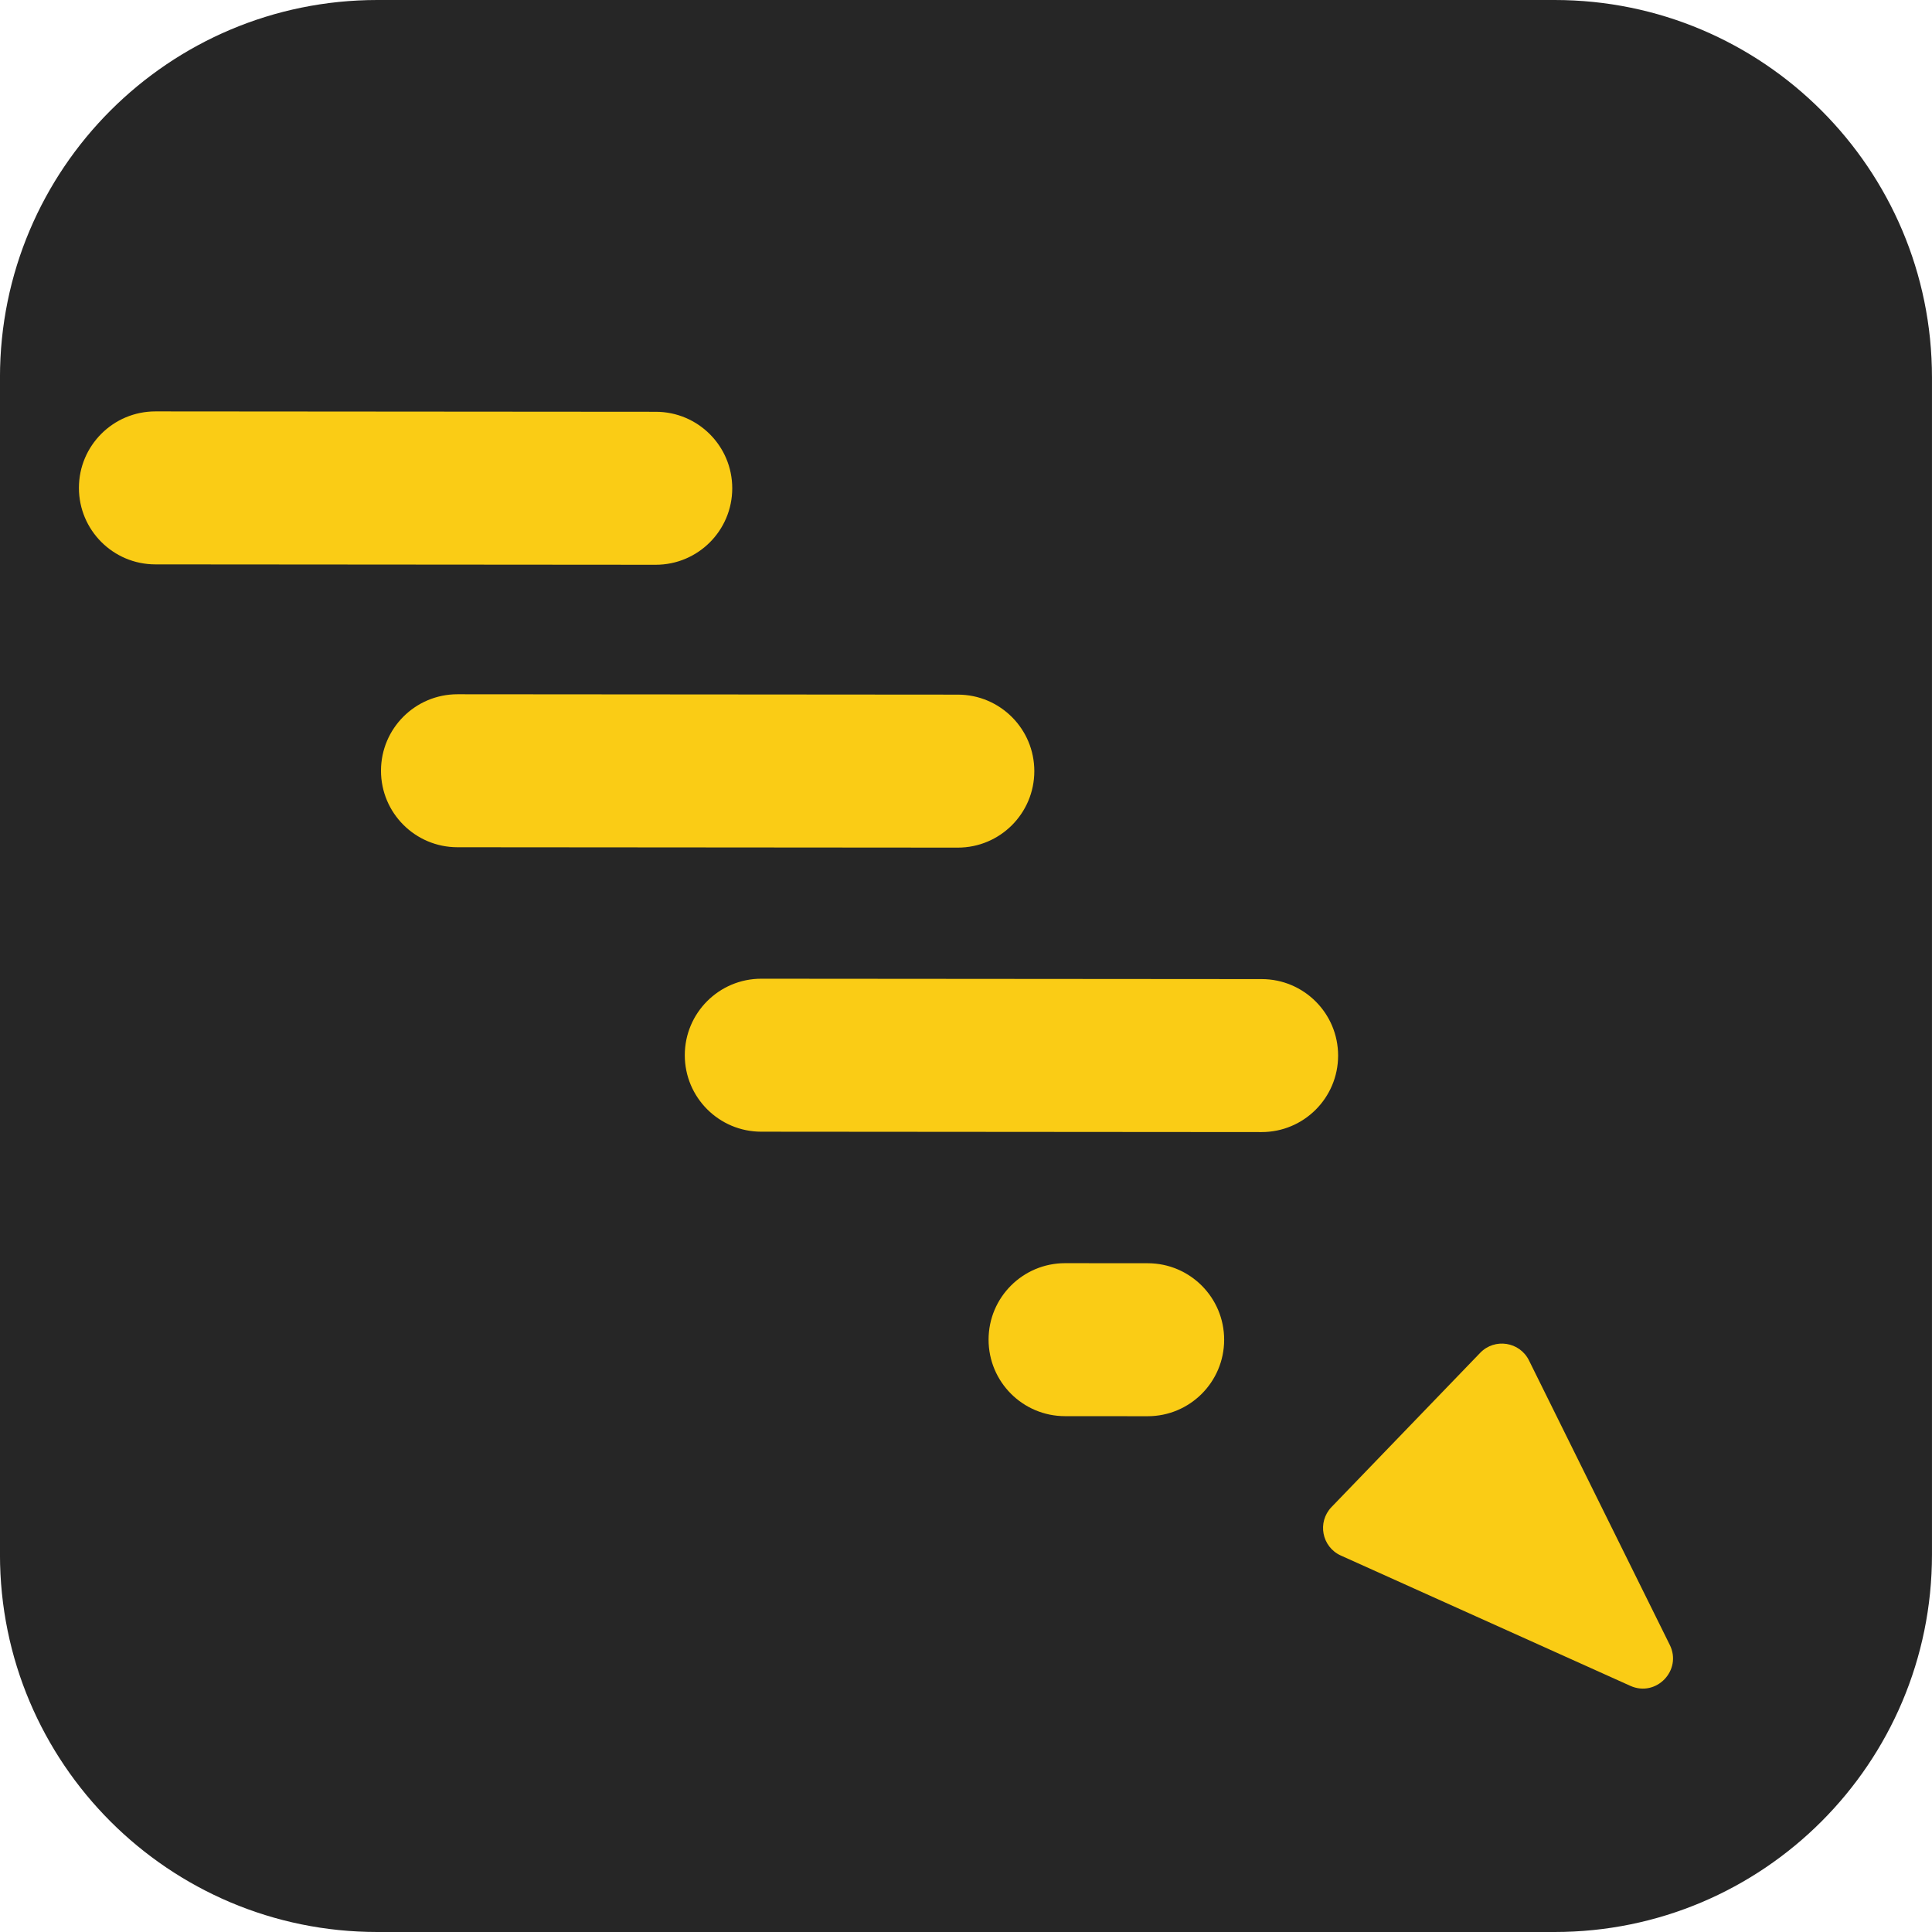
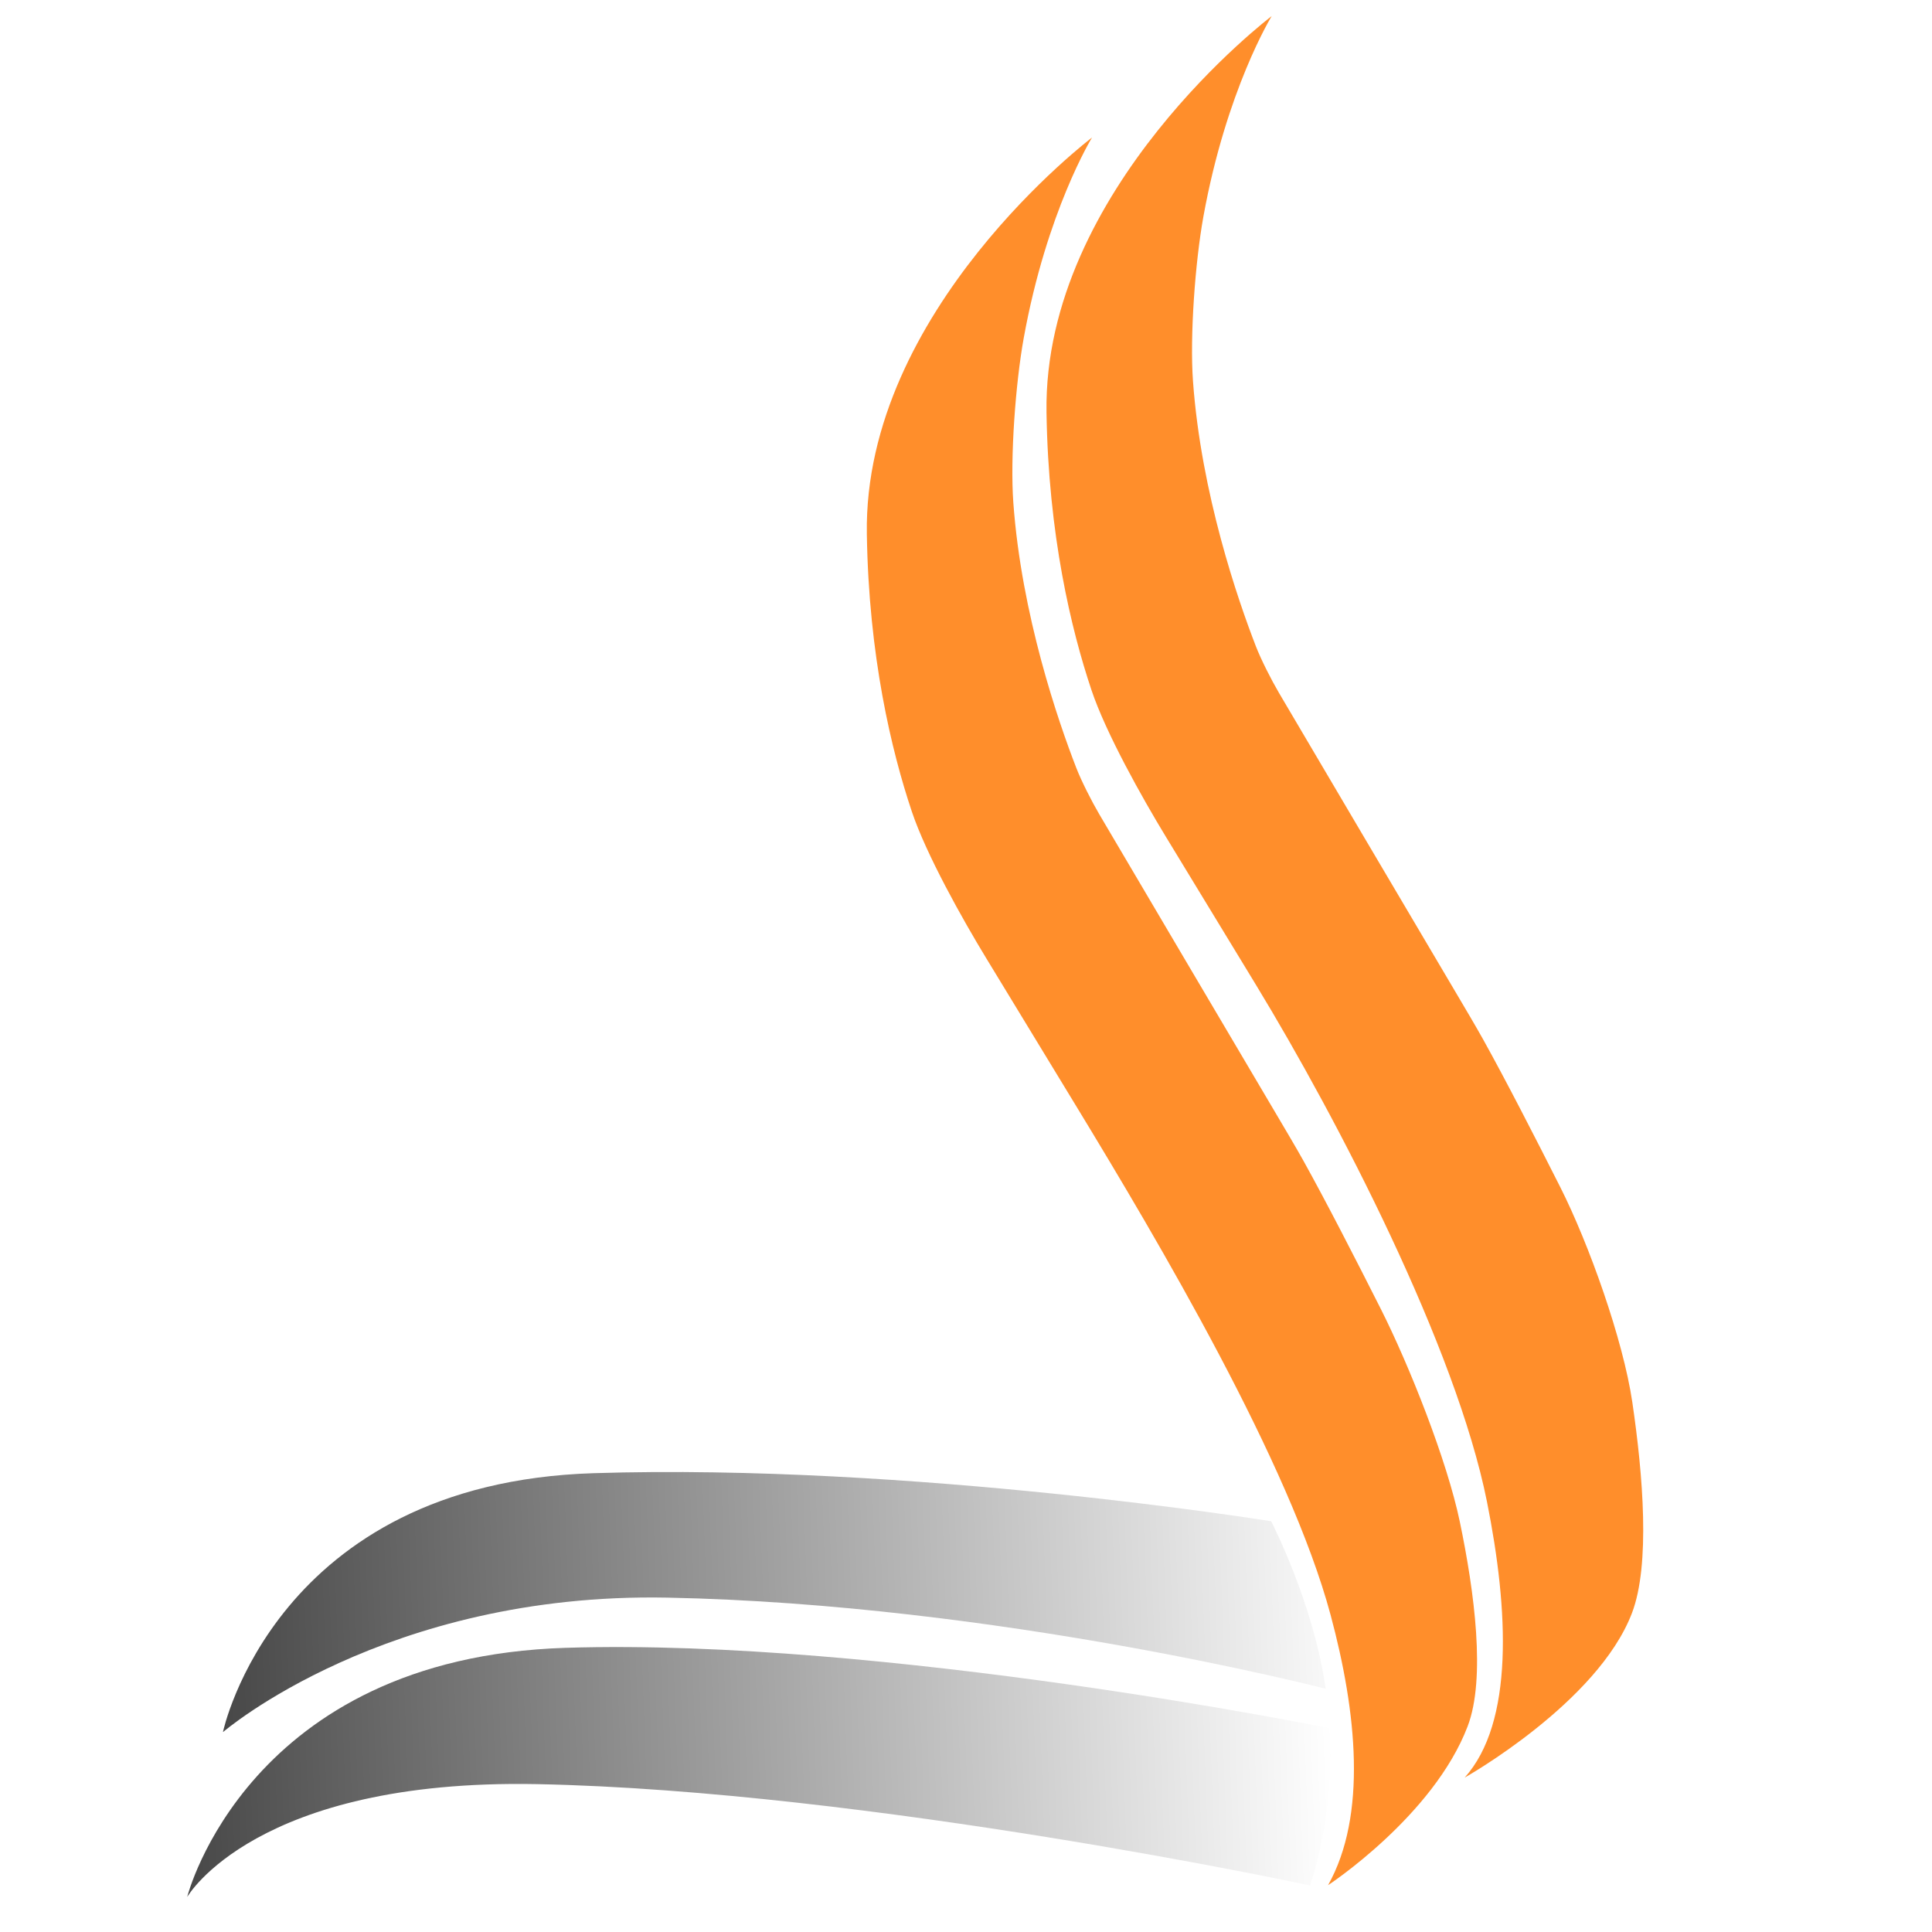
- <svg xmlns="http://www.w3.org/2000/svg" width="512" height="512" viewBox="0 0 512 512" fill="none">
-   <rect x="-0.006" y="-0" width="512" height="512" rx="100" fill="#262626" />
-   <rect x="20.93" y="109.01" width="173.138" height="40.543" rx="20.271" transform="rotate(0.0432252 20.9297 109.01)" fill="#FACC15" />
-   <rect x="100.982" y="183.969" width="173.138" height="40.543" rx="20.271" transform="rotate(0.0432252 100.982 183.969)" fill="#FACC15" />
-   <rect x="181.491" y="259.354" width="173.138" height="40.543" rx="20.271" transform="rotate(0.0432252 181.491 259.354)" fill="#FACC15" />
-   <rect x="261.998" y="334.739" width="62.431" height="40.543" rx="20.271" transform="rotate(0.0432252 261.998 334.739)" fill="#FACC15" />
-   <path d="M442.513 435.922C445.843 442.651 438.906 449.847 432.059 446.766L355.339 412.235C350.291 409.962 349.021 403.373 352.863 399.387L392.264 358.515C396.106 354.53 402.737 355.557 405.193 360.519L442.513 435.922Z" fill="#FACC15" />
+ <svg xmlns="http://www.w3.org/2000/svg" xmlns:xlink="http://www.w3.org/1999/xlink" width="48" height="48" viewBox="0 0 12.7 12.7" version="1.1" id="svg1">
+   <defs id="defs1">
+     <linearGradient xlink:href="#linearGradient8101-1" id="linearGradient8102" x1="204.474" y1="131.444" x2="237.233" y2="130.245" gradientUnits="userSpaceOnUse" gradientTransform="matrix(0.2316952,0,0,0.2316952,-45.98724,-20.34242)" />
+     <linearGradient id="linearGradient8101-1">
+       <stop style="stop-color:#474747;stop-opacity:1;" offset="0" id="stop8101" />
+       <stop style="stop-color:#ffffff;stop-opacity:1;" offset="1" id="stop8105" />
+     </linearGradient>
+     <linearGradient xlink:href="#linearGradient8101-1" id="linearGradient8105" gradientUnits="userSpaceOnUse" x1="204.474" y1="131.444" x2="237.233" y2="130.245" gradientTransform="matrix(0.2316952,0,0,0.2316952,-46.22207,-19.25905)" />
+   </defs>
+   <g id="layer1">
+     <path style="fill:url(#linearGradient8102);fill-opacity:1;stroke:none;stroke-width:0.348;stroke-linecap:round;stroke-linejoin:round;stroke-miterlimit:4;stroke-dasharray:none;stroke-opacity:1;paint-order:stroke fill markers;image-rendering:auto" d="m 1.466,11.384 c 0,0 0.344,-1.634 2.435,-1.7 2.091,-0.066 4.455,0.316 4.455,0.316 0,0 0.28,0.541 0.358,1.101 0,0 -2.149,-0.556 -4.327,-0.599 -1.853,-0.036 -2.92,0.883 -2.92,0.883 z" id="path8101" />
+     <path style="fill:url(#linearGradient8105);fill-opacity:1;stroke:none;stroke-width:0.348;stroke-linecap:round;stroke-linejoin:round;stroke-miterlimit:4;stroke-dasharray:none;stroke-opacity:1;paint-order:stroke fill markers;image-rendering:auto" d="m 1.231,12.468 c 0,0 0.396,-1.57 2.487,-1.636 2.091,-0.066 5.02,0.528 5.02,0.528 0,0 0.053,0.482 -0.126,1.034 0,0 -2.904,-0.623 -5.082,-0.666 -1.853,-0.036 -2.299,0.741 -2.299,0.741 z" id="path8101-2" />
+     <path style="fill:#ff8e2b;fill-opacity:1;stroke:none;stroke-width:1.5;stroke-linecap:round;stroke-linejoin:round;stroke-miterlimit:4;stroke-dasharray:none;stroke-opacity:1;paint-order:stroke fill markers;image-rendering:auto" d="m 236.158,141.285 c 0,0 2.992,-1.962 3.963,-4.51 0.517,-1.357 0.194,-3.805 -0.221,-5.796 -0.365,-1.753 -1.438,-4.448 -2.245,-6.048 -0.718,-1.423 -1.563,-3.068 -2.192,-4.198 -0.197,-0.354 -0.532,-0.92 -0.739,-1.27 -1.289,-2.178 -4.054,-6.866 -5.057,-8.568 -0.206,-0.35 -0.505,-0.936 -0.651,-1.314 -0.508,-1.309 -1.554,-4.331 -1.785,-7.523 -0.093,-1.289 0.064,-3.39 0.294,-4.663 0.652,-3.606 1.939,-5.695 1.939,-5.695 0,0 -6.488,4.905 -6.389,11.246 0.054,3.477 0.701,6.158 1.274,7.87 0.41,1.226 1.439,3.06 2.112,4.166 l 2.555,4.2 c 2.326,3.824 6.056,10.119 7.216,14.433 0.741,2.757 1.043,5.685 -0.073,7.671 z" id="path8105" transform="matrix(0.2316952,0,0,0.2316952,-45.98724,-20.34242)" />
+     <path style="fill:#ff8e2b;fill-opacity:1;stroke:none;stroke-width:1.5;stroke-linecap:round;stroke-linejoin:round;stroke-miterlimit:4;stroke-dasharray:none;stroke-opacity:1;paint-order:stroke fill markers;image-rendering:auto" d="m 234.937,141.678 c 0,0 3.778,-2.123 4.749,-4.671 0.522,-1.37 0.313,-3.919 0.009,-5.982 -0.261,-1.772 -1.233,-4.493 -2.04,-6.093 -0.718,-1.423 -1.563,-3.068 -2.192,-4.198 -0.197,-0.354 -0.532,-0.92 -0.739,-1.27 -1.289,-2.178 -4.054,-6.866 -5.057,-8.568 -0.206,-0.35 -0.505,-0.936 -0.651,-1.314 -0.508,-1.309 -1.554,-4.331 -1.785,-7.523 -0.093,-1.289 0.064,-3.39 0.294,-4.663 0.652,-3.606 1.939,-5.695 1.939,-5.695 0,0 -6.488,4.905 -6.389,11.246 0.054,3.477 0.701,6.158 1.274,7.87 0.41,1.226 1.439,3.06 2.112,4.166 l 2.555,4.2 c 2.326,3.824 5.679,10.286 6.556,14.669 0.616,3.081 0.769,6.261 -0.634,7.826 z" id="path8105-5" transform="matrix(0.2316952,0,0,0.2316952,-44.80623,-21.14085)" />
+   </g>
</svg>
